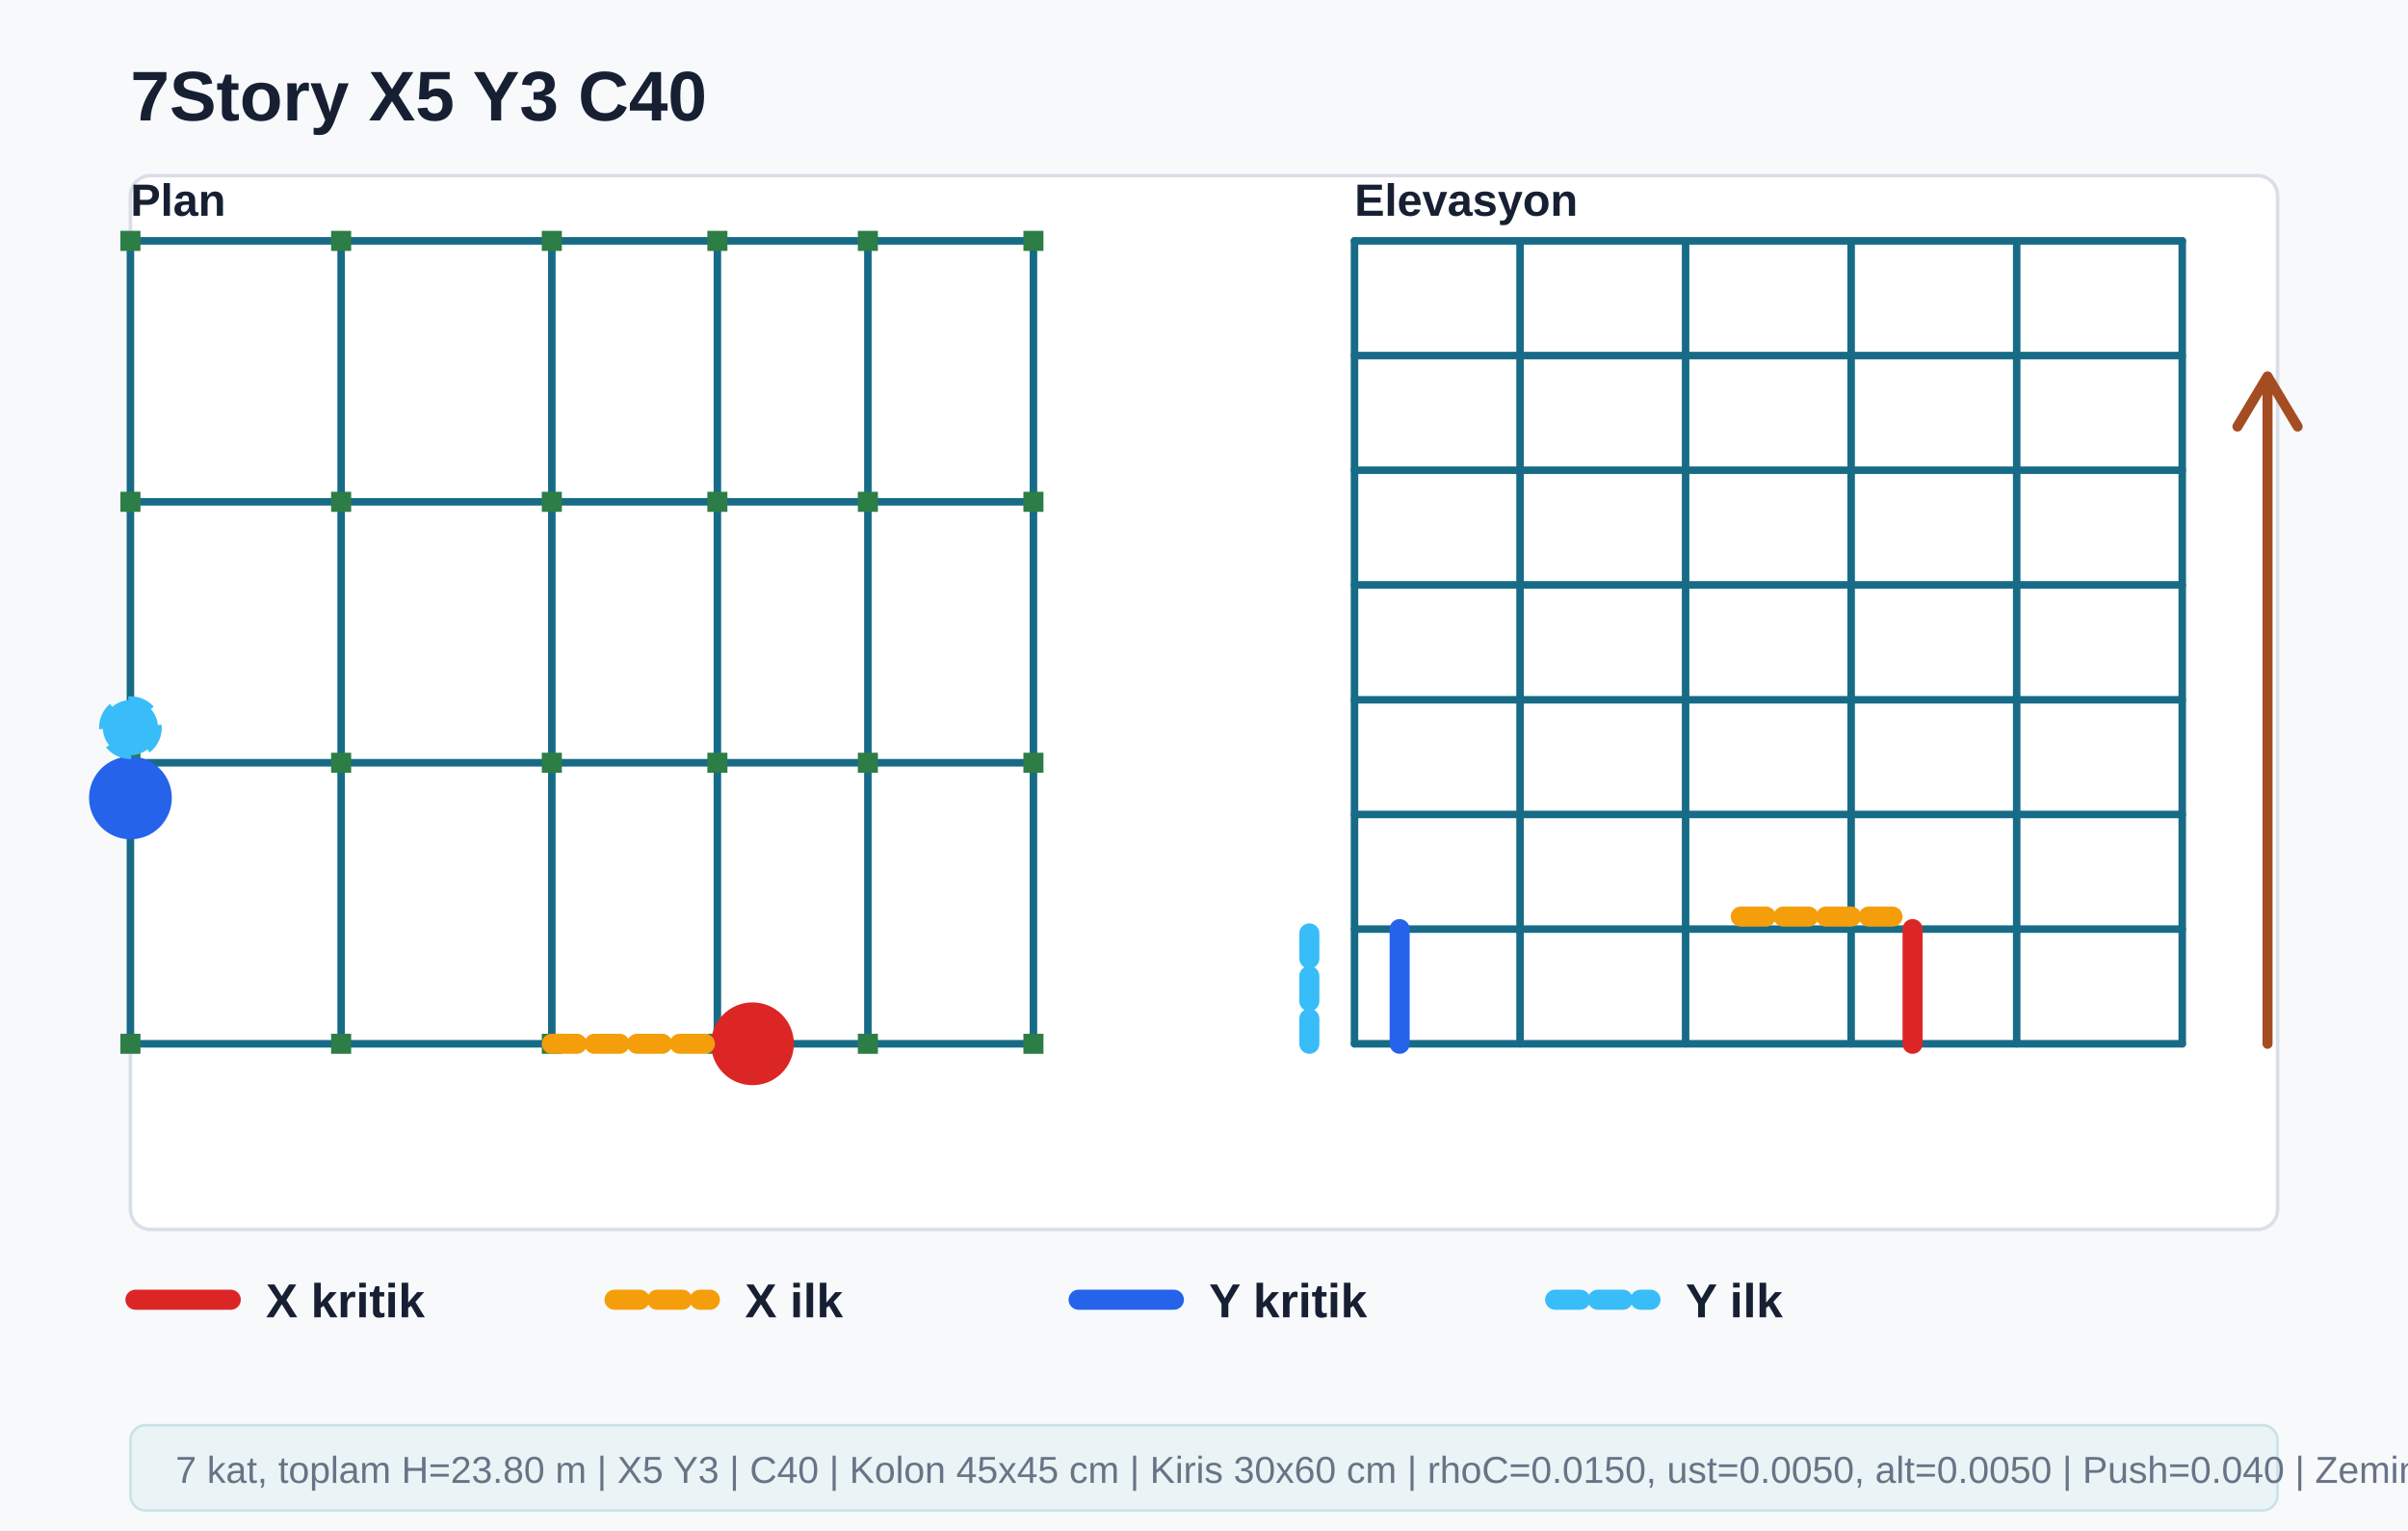
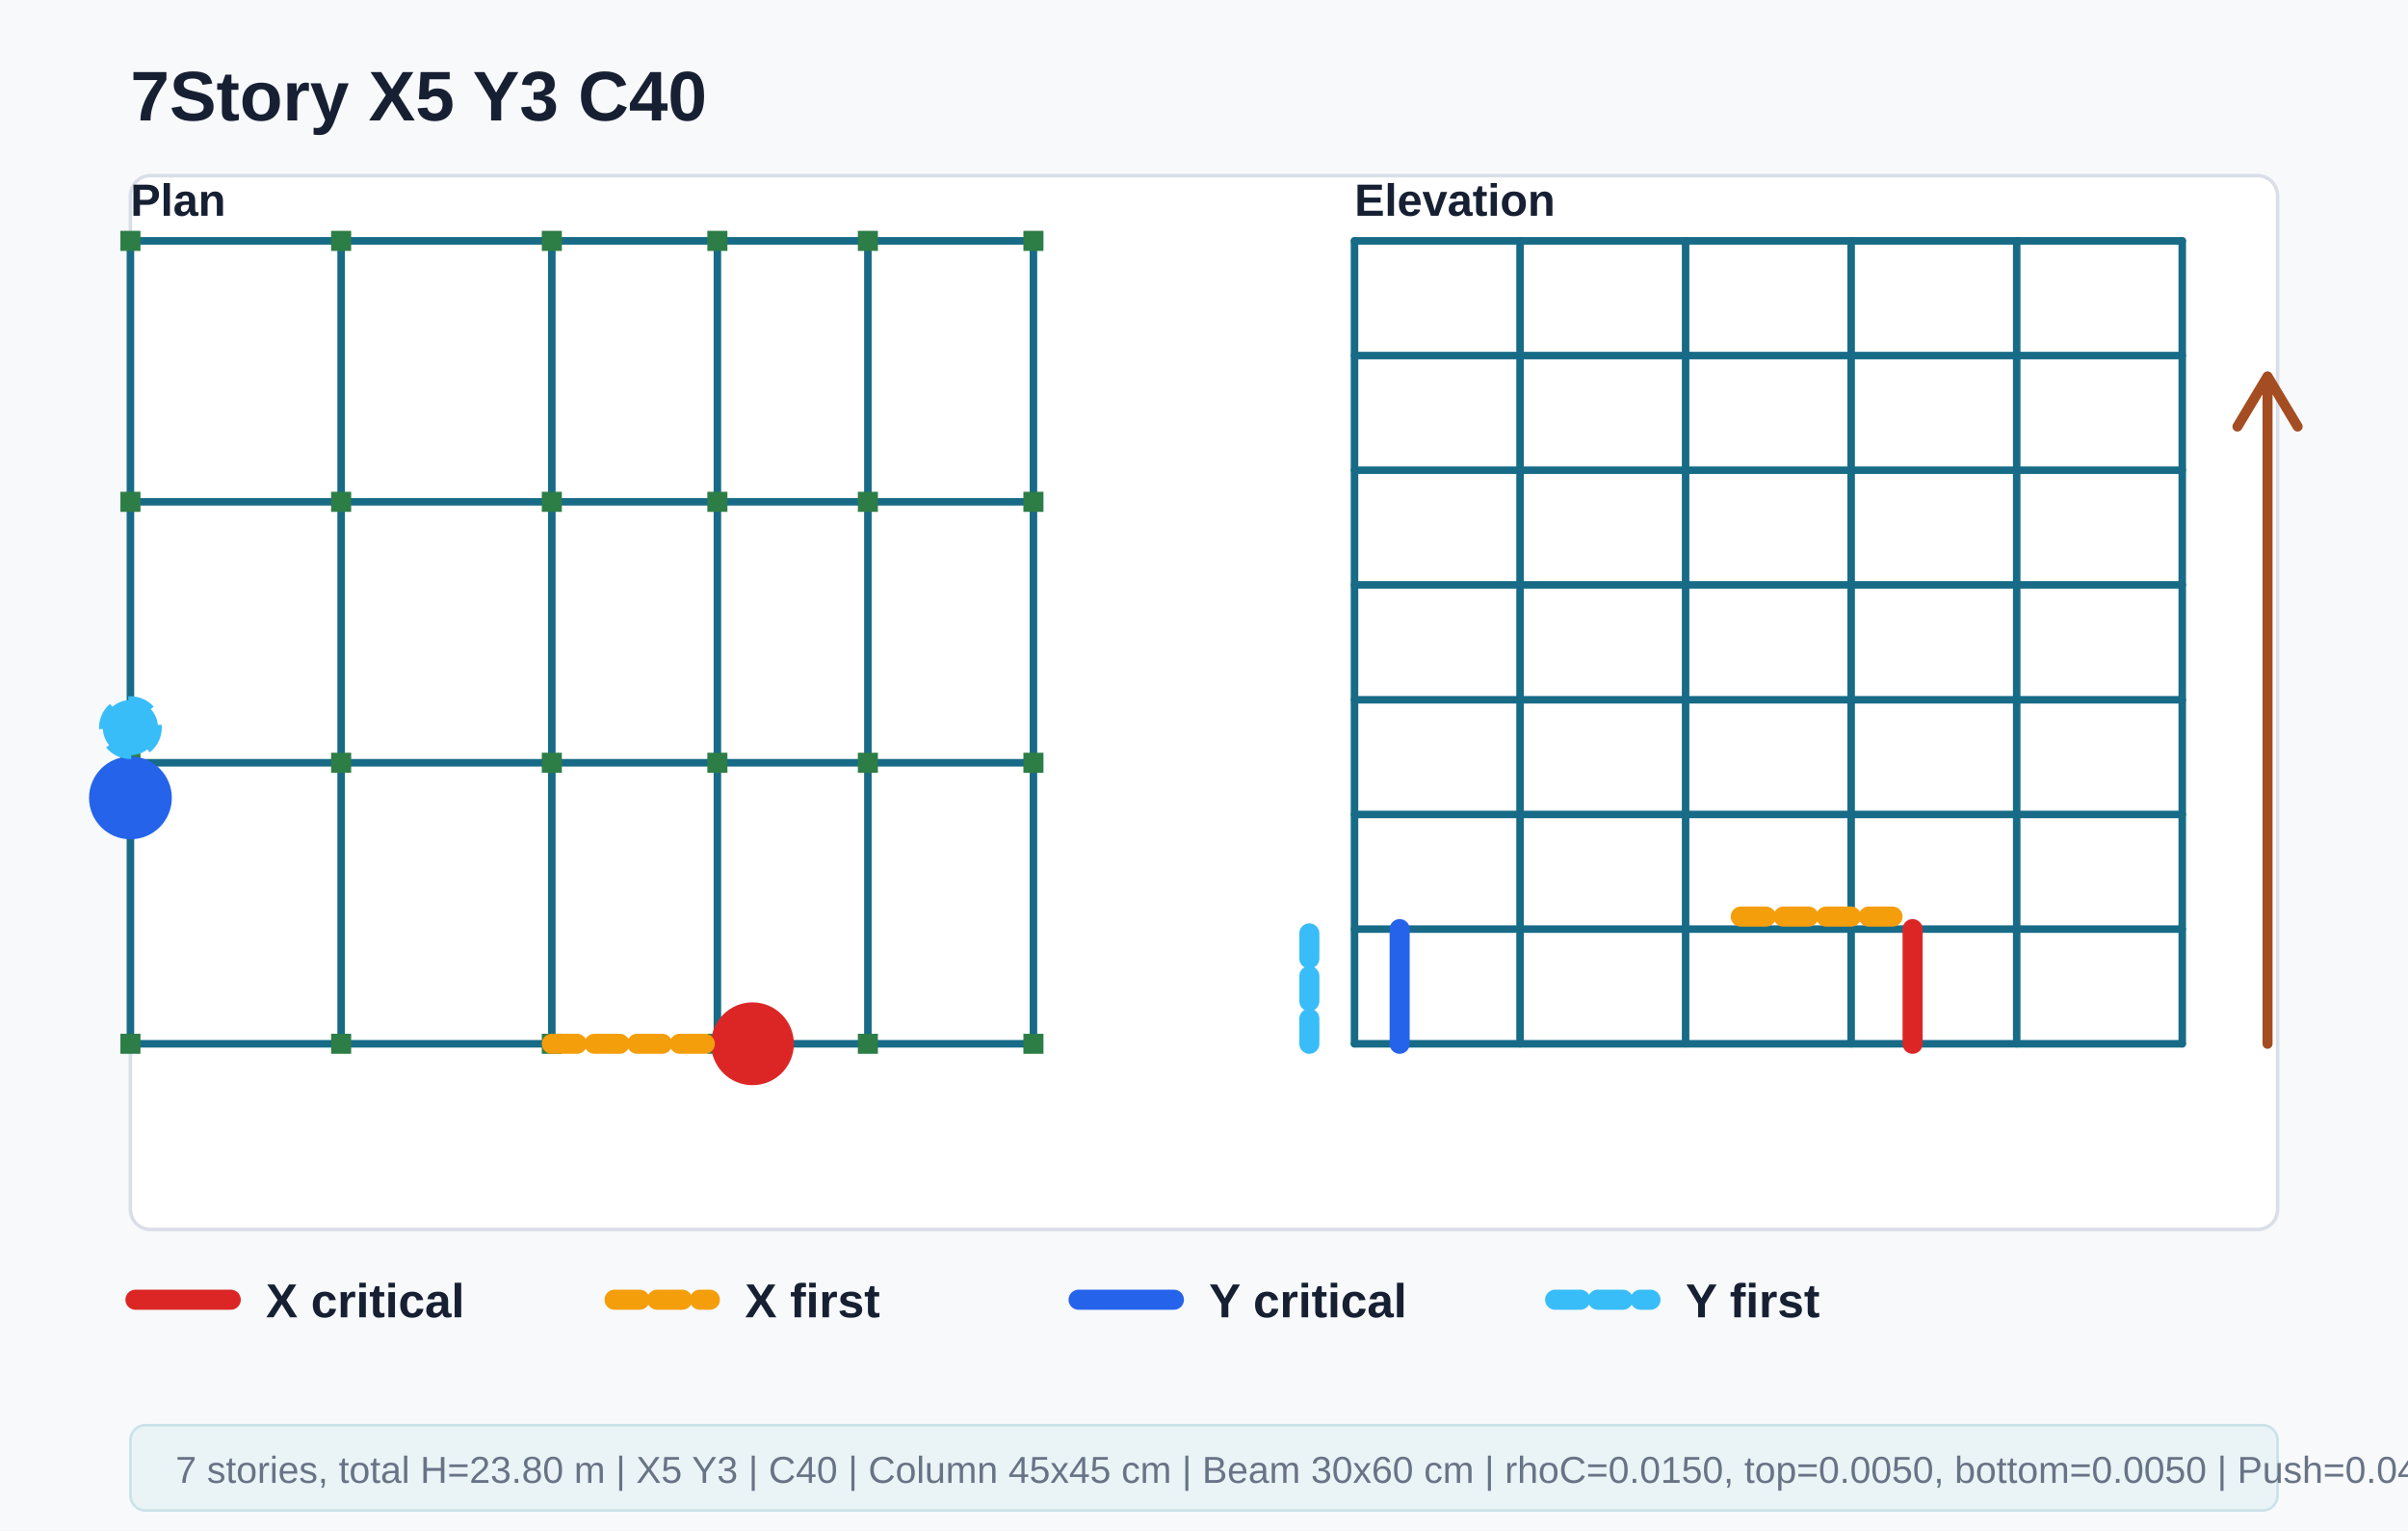
<svg xmlns="http://www.w3.org/2000/svg" width="960" height="610" viewBox="0 0 960 610">
  <style>
    .bg { fill: #f7f9fb; }
    .panel { fill: #ffffff; stroke: #d9dee7; stroke-width: 1.4; }
    .grid { stroke: #176b87; stroke-width: 3; stroke-linecap: round; }
    .joint { fill: #2d7d46; }
    .push { stroke: #a44d22; stroke-width: 4; fill: none; stroke-linecap: round; stroke-linejoin: round; }
    .title { font: 700 28px Segoe UI, Arial, sans-serif; fill: #172033; }
    .label { font: 700 18px Segoe UI, Arial, sans-serif; fill: #172033; }
    .meta { font: 15px Segoe UI, Arial, sans-serif; fill: #687386; }
    .badge { fill: #eaf4f6; stroke: #c9e2e8; }
    .highlight { stroke-width: 8; stroke-linecap: round; fill: none; }
    .marker { stroke: #ffffff; stroke-width: 3; }
    .x-critical { stroke: #dc2626; fill: #dc2626; }
    .x-first { stroke: #f59e0b; fill: #f59e0b; stroke-dasharray: 10 7; }
    .y-critical { stroke: #2563eb; fill: #2563eb; }
    .y-first { stroke: #38bdf8; fill: #38bdf8; stroke-dasharray: 10 7; }
    .legend text { font: 700 19px Segoe UI, Arial, sans-serif; fill: #172033; }
  </style>
  <rect width="100%" height="100%" class="bg" />
  <text x="52" y="48" class="title">7Story X5 Y3 C40</text>
  <rect x="52" y="70" width="856" height="420" rx="8" class="panel" />
  <text x="52" y="86" class="label">Plan</text>
-   <text x="540" y="86" class="label">Elevasyon</text>
+   <text x="540" y="86" class="label">Elevation</text>
  <line x1="52.0" y1="96" x2="52.0" y2="416" class="grid" />
  <line x1="136.0" y1="96" x2="136.0" y2="416" class="grid" />
  <line x1="220.0" y1="96" x2="220.0" y2="416" class="grid" />
  <line x1="286.0" y1="96" x2="286.0" y2="416" class="grid" />
  <line x1="346.0" y1="96" x2="346.0" y2="416" class="grid" />
  <line x1="412.0" y1="96" x2="412.0" y2="416" class="grid" />
  <line x1="52" y1="96.0" x2="412" y2="96.0" class="grid" />
  <line x1="52" y1="200.0" x2="412" y2="200.0" class="grid" />
  <line x1="52" y1="304.0" x2="412" y2="304.0" class="grid" />
  <line x1="52" y1="416.0" x2="412" y2="416.0" class="grid" />
  <rect x="48.0" y="92.0" width="8" height="8" class="joint" />
  <rect x="48.0" y="196.0" width="8" height="8" class="joint" />
  <rect x="48.0" y="300.0" width="8" height="8" class="joint" />
  <rect x="48.0" y="412.0" width="8" height="8" class="joint" />
  <rect x="132.0" y="92.0" width="8" height="8" class="joint" />
  <rect x="132.0" y="196.0" width="8" height="8" class="joint" />
  <rect x="132.0" y="300.0" width="8" height="8" class="joint" />
  <rect x="132.0" y="412.0" width="8" height="8" class="joint" />
  <rect x="216.0" y="92.0" width="8" height="8" class="joint" />
  <rect x="216.0" y="196.0" width="8" height="8" class="joint" />
  <rect x="216.0" y="300.0" width="8" height="8" class="joint" />
  <rect x="216.0" y="412.0" width="8" height="8" class="joint" />
  <rect x="282.0" y="92.0" width="8" height="8" class="joint" />
  <rect x="282.0" y="196.0" width="8" height="8" class="joint" />
  <rect x="282.0" y="300.0" width="8" height="8" class="joint" />
  <rect x="282.0" y="412.0" width="8" height="8" class="joint" />
  <rect x="342.0" y="92.0" width="8" height="8" class="joint" />
  <rect x="342.0" y="196.0" width="8" height="8" class="joint" />
  <rect x="342.0" y="300.0" width="8" height="8" class="joint" />
  <rect x="342.0" y="412.0" width="8" height="8" class="joint" />
  <rect x="408.0" y="92.0" width="8" height="8" class="joint" />
  <rect x="408.0" y="196.0" width="8" height="8" class="joint" />
  <rect x="408.0" y="300.0" width="8" height="8" class="joint" />
  <rect x="408.0" y="412.0" width="8" height="8" class="joint" />
  <line x1="540.0" y1="96" x2="540.0" y2="416" class="grid" />
  <line x1="606.0" y1="96" x2="606.0" y2="416" class="grid" />
  <line x1="672.0" y1="96" x2="672.0" y2="416" class="grid" />
  <line x1="738.0" y1="96" x2="738.0" y2="416" class="grid" />
  <line x1="804.0" y1="96" x2="804.0" y2="416" class="grid" />
  <line x1="870.0" y1="96" x2="870.0" y2="416" class="grid" />
  <line x1="540" y1="416.0" x2="870" y2="416.0" class="grid" />
  <line x1="540" y1="370.3" x2="870" y2="370.3" class="grid" />
  <line x1="540" y1="324.6" x2="870" y2="324.6" class="grid" />
  <line x1="540" y1="278.9" x2="870" y2="278.9" class="grid" />
  <line x1="540" y1="233.1" x2="870" y2="233.1" class="grid" />
  <line x1="540" y1="187.4" x2="870" y2="187.4" class="grid" />
  <line x1="540" y1="141.7" x2="870" y2="141.7" class="grid" />
  <line x1="540" y1="96.0" x2="870" y2="96.0" class="grid" />
  <circle cx="300.0" cy="416.0" r="15" class="marker x-critical" />
  <line x1="762.5" y1="416.0" x2="762.5" y2="370.3" class="highlight x-critical" />
  <line x1="220.0" y1="416.0" x2="286.0" y2="416.0" class="highlight x-first" />
  <line x1="694.0" y1="365.3" x2="754.5" y2="365.3" class="highlight x-first" />
  <circle cx="52.0" cy="318.0" r="15" class="marker y-critical" />
  <line x1="558.0" y1="416.0" x2="558.0" y2="370.3" class="highlight y-critical" />
  <circle cx="52.0" cy="290.0" r="11" class="marker y-first" />
  <line x1="522.0" y1="416.0" x2="522.0" y2="370.3" class="highlight y-first" />
  <path d="M 904.0 416.0 L 904.0 150.0 L 892.0 170.0 M 904.0 150.0 L 916.0 170.0" class="push" />
  <g class="legend">
    <line x1="54" y1="518" x2="92" y2="518" class="highlight x-critical" />
-     <text x="106" y="525">X kritik</text>
+     <text x="106" y="525">X critical</text>
    <line x1="245" y1="518" x2="283" y2="518" class="highlight x-first" />
-     <text x="297" y="525">X ilk</text>
+     <text x="297" y="525">X first</text>
    <line x1="430" y1="518" x2="468" y2="518" class="highlight y-critical" />
-     <text x="482" y="525">Y kritik</text>
+     <text x="482" y="525">Y critical</text>
    <line x1="620" y1="518" x2="658" y2="518" class="highlight y-first" />
-     <text x="672" y="525">Y ilk</text>
+     <text x="672" y="525">Y first</text>
  </g>
  <rect x="52" y="568" width="856" height="34" rx="6" class="badge" />
  <text x="70" y="591" class="meta">
-     7 kat, toplam H=23.80 m | X5 Y3 | C40 | Kolon 45x45 cm | Kiris 30x60 cm | rhoC=0.0150, ust=0.0050, alt=0.0050 | Push=0.040 | Zemin ZC | ks=50000 kN/m3 | Radye=0.50 m rhoR=0.0020 | Doseme=0.24 m rhoS=0.0035
+     7 stories, total H=23.80 m | X5 Y3 | C40 | Column 45x45 cm | Beam 30x60 cm | rhoC=0.0150, top=0.0050, bottom=0.0050 | Push=0.040 | Soil ZC | ks=50000 kN/m3 | Raft=0.50 m rhoR=0.0020 | Slab=0.24 m rhoS=0.0035
  </text>
</svg>
